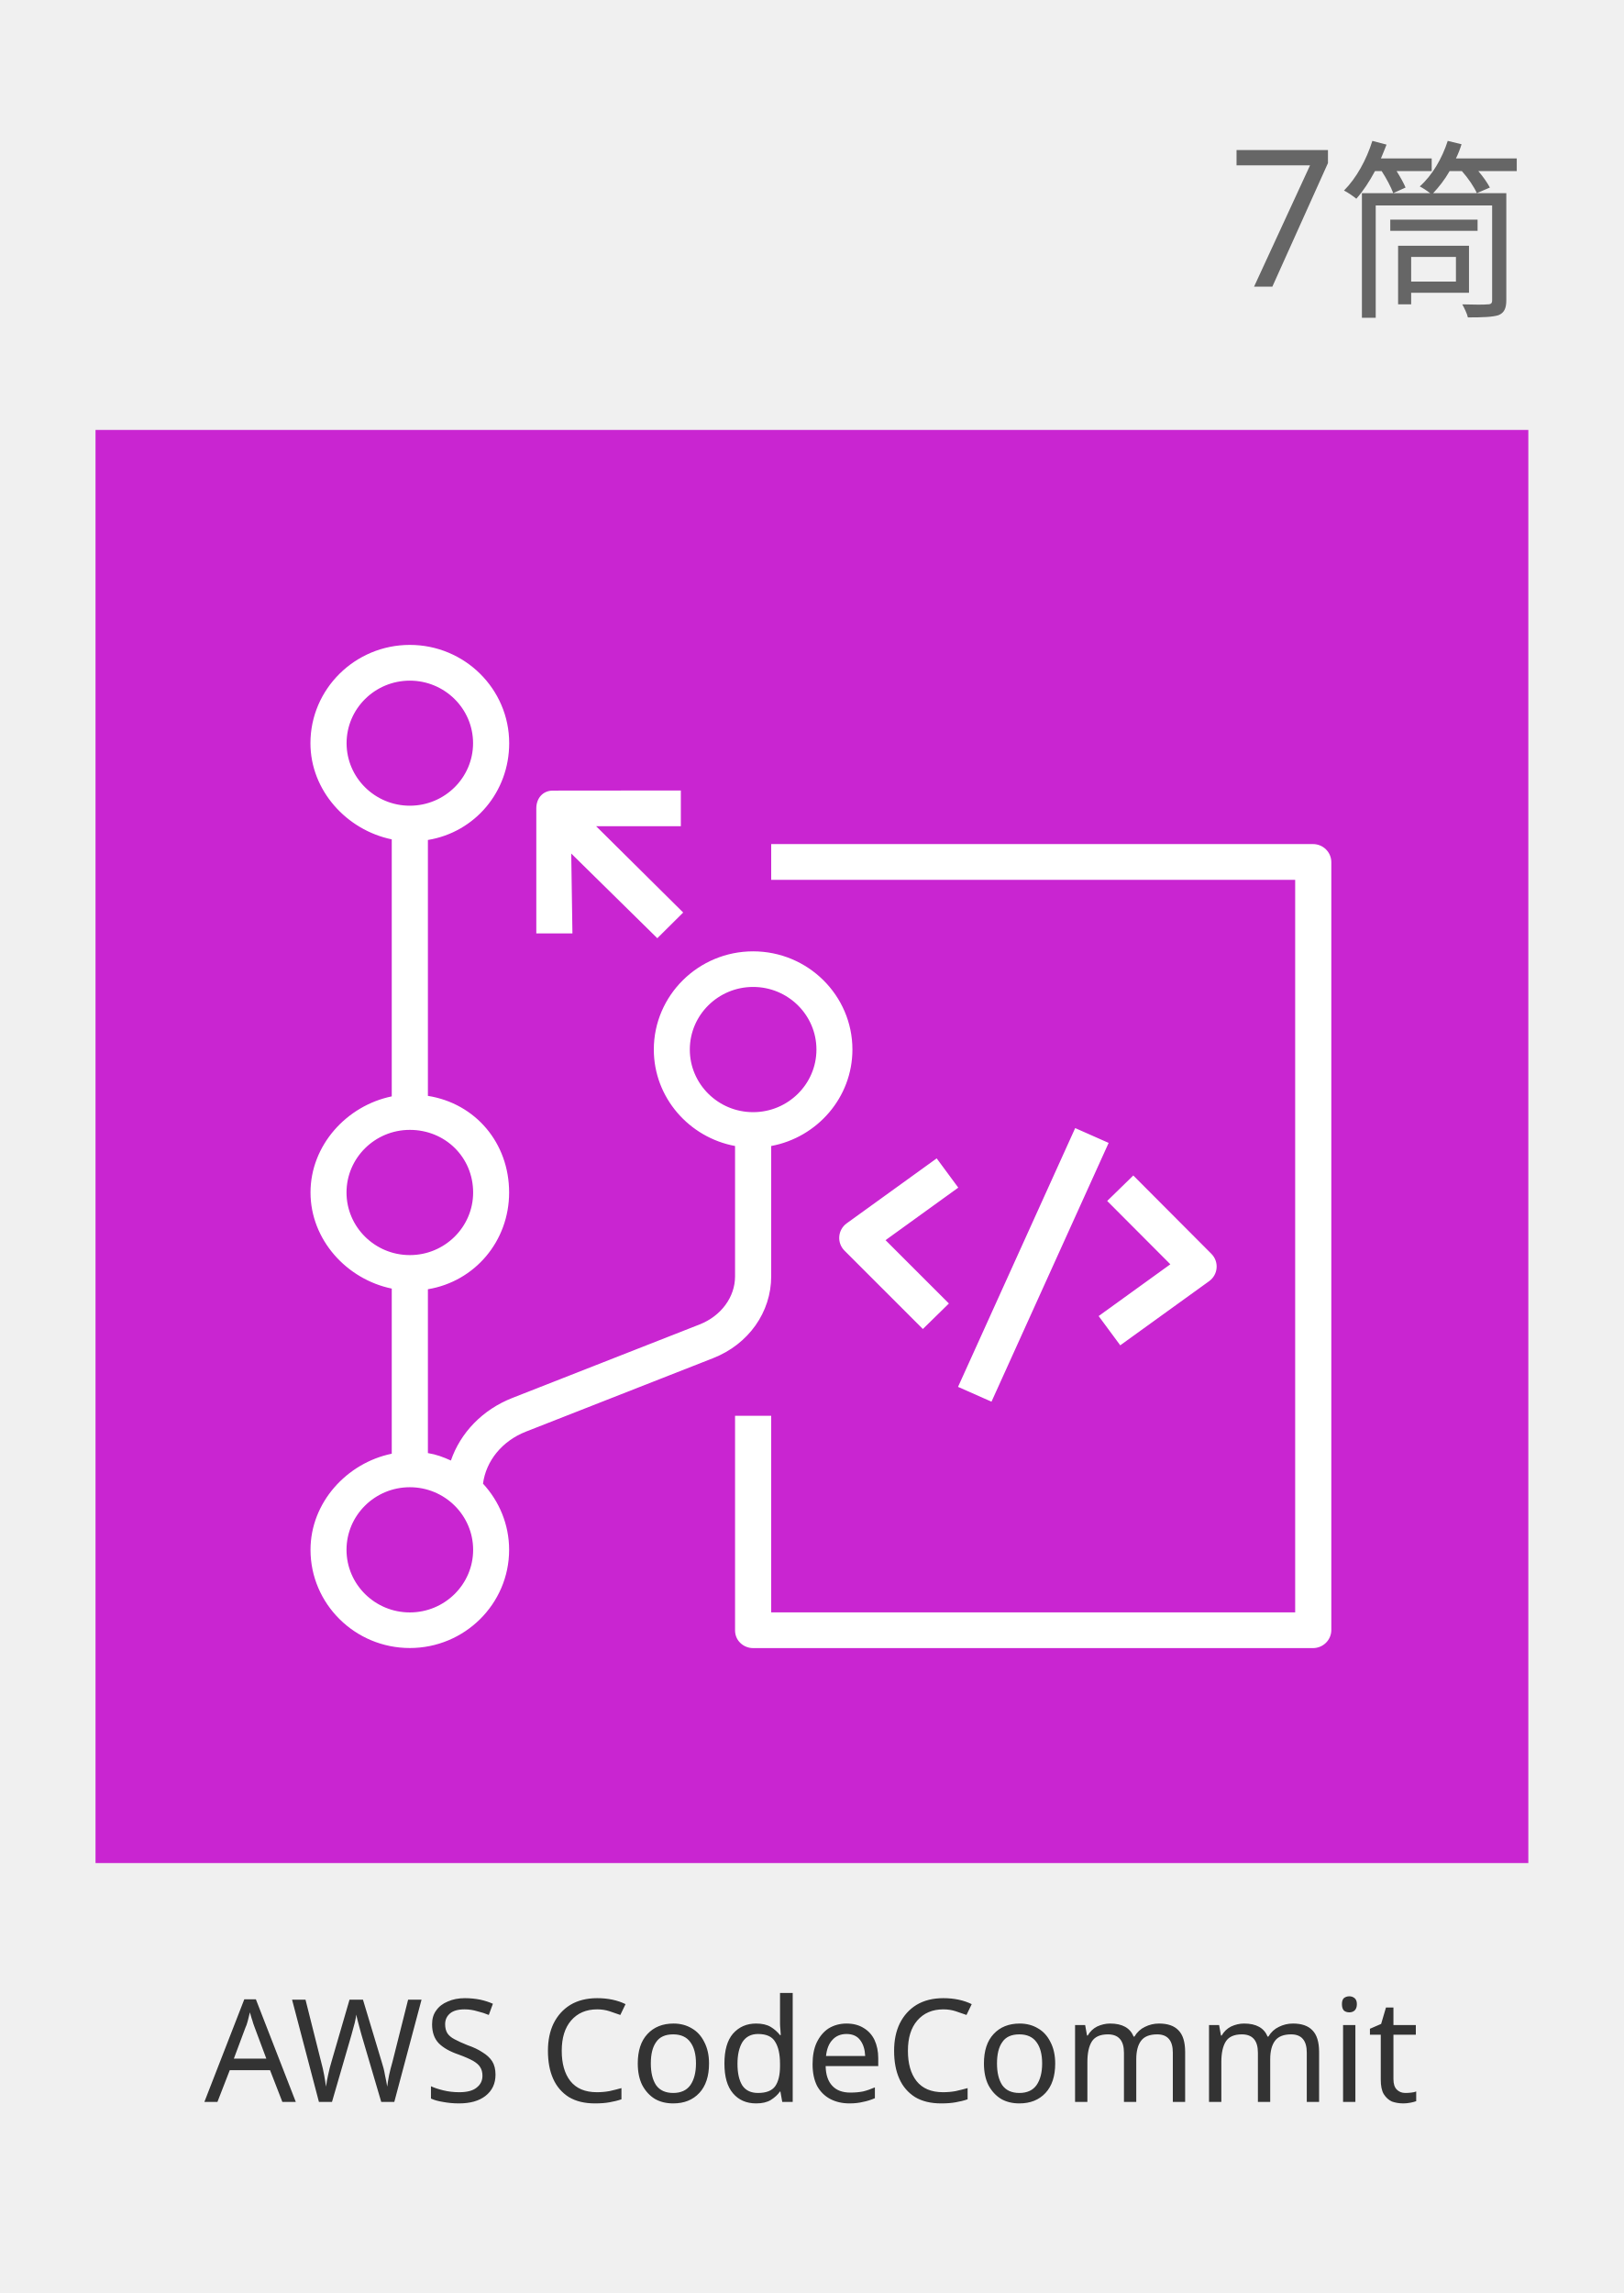
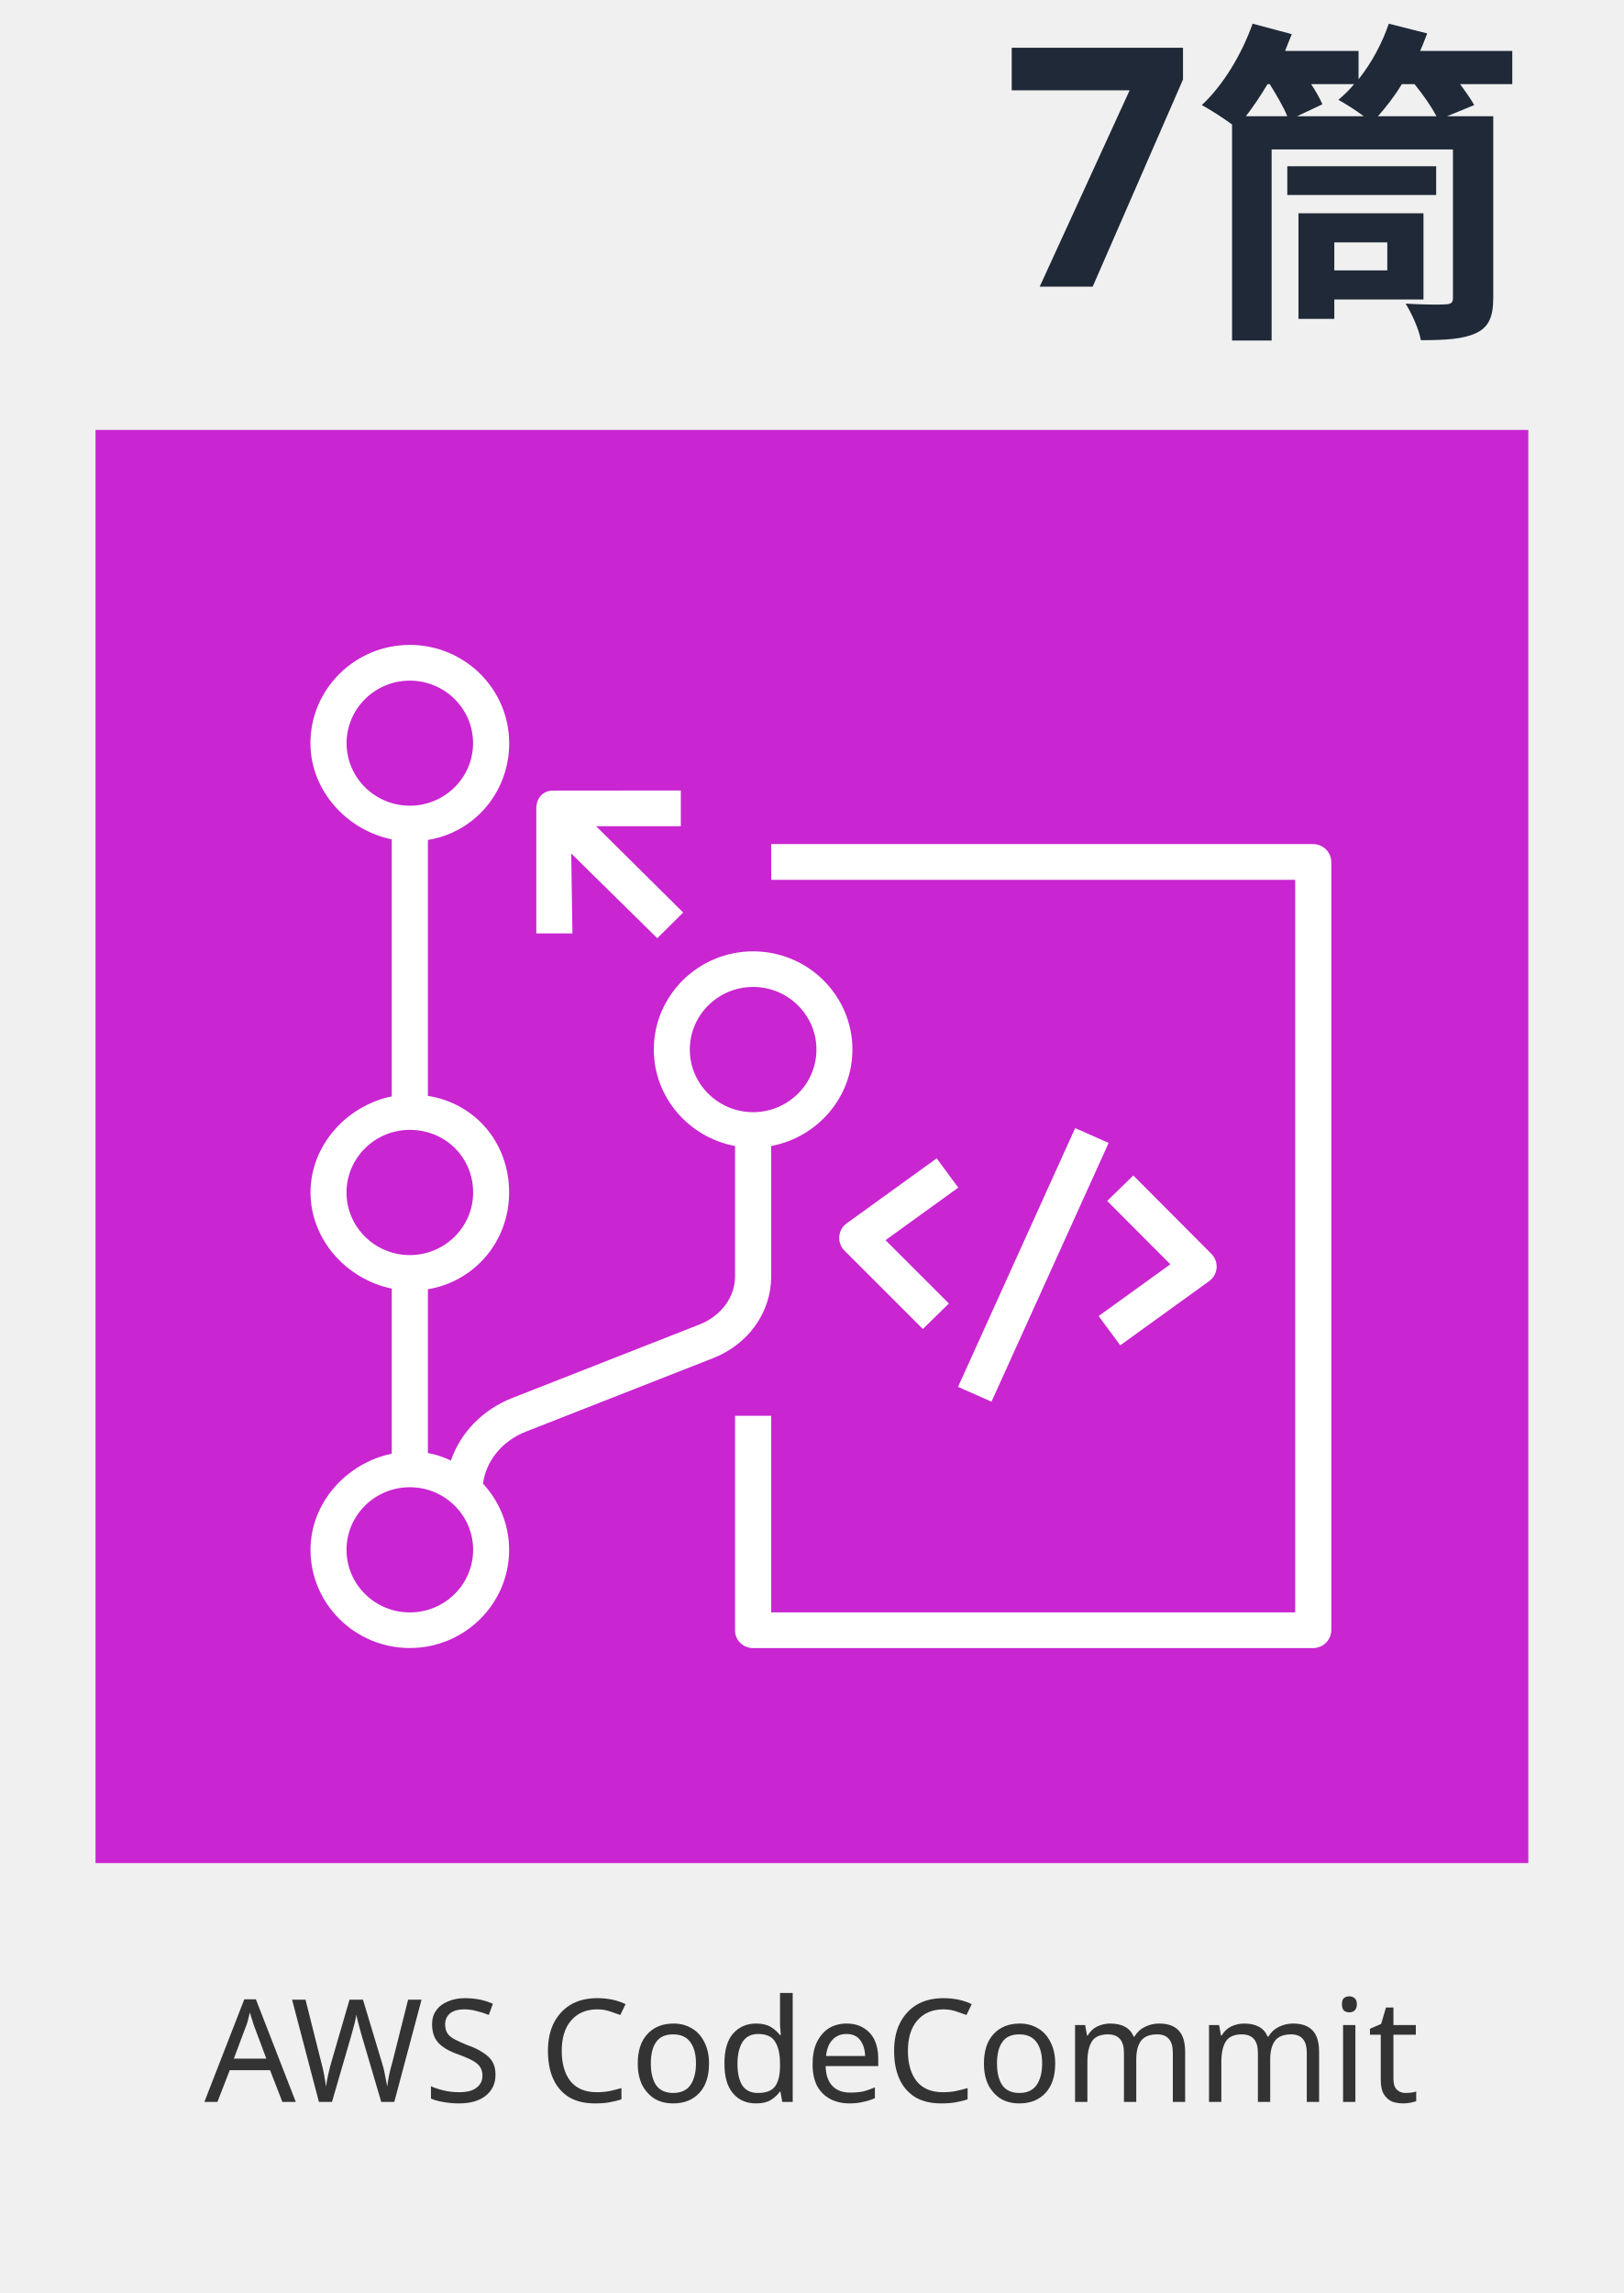
<svg xmlns="http://www.w3.org/2000/svg" width="17mm" height="24mm" viewBox="0 0 68 96">
-   <text id="tile-type-placeholder" x="64" y="12" font-family="sans-serif" font-size="8" text-anchor="end" fill="#666666">7筒</text>
+   <text id="tile-type-placeholder" x="64" y="12" font-family="sans-serif" font-size="14" text-anchor="end" font-weight="bold" fill="#1f2937">7筒</text>
  <g id="icon-placeholder" transform="translate(4, 18)">
    <g transform="translate(0.00, 0.00) scale(0.75)">
      <g id="Icon-Architecture/64/Arch_AWS-CodeCommit_64" stroke="none" stroke-width="1" fill="none" fill-rule="evenodd">
        <g id="Icon-Architecture-BG/64/Developer-Tools" fill="#C925D1">
          <rect id="Rectangle" x="0" y="0" width="80" height="80" />
        </g>
        <path d="M26.628,28.105 L24.611,28.105 L24.611,21.123 C24.611,20.565 24.971,20.133 25.537,20.133 L32.681,20.126 L32.681,22.12 L27.95,22.12 L32.812,26.939 L31.367,28.373 L26.561,23.645 L26.628,28.105 Z M54.699,38.972 L56.567,39.799 L50.026,54.245 L48.158,53.418 L54.699,38.972 Z M56.009,49.465 L60.012,46.575 L56.486,43.04 L57.944,41.618 L62.303,45.991 C62.512,46.2 62.619,46.489 62.594,46.783 C62.571,47.076 62.418,47.345 62.177,47.518 L57.215,51.098 L56.009,49.465 Z M46.966,40.663 L48.171,42.296 L44.11,45.228 L47.648,48.764 L46.194,50.188 L41.82,45.815 C41.61,45.606 41.502,45.317 41.527,45.023 C41.55,44.729 41.702,44.461 41.944,44.287 L46.966,40.663 Z M69,24.13 L69,66.988 C69,67.547 68.542,68 67.976,68 L36.717,68 C36.444,68 36.185,67.893 35.993,67.703 C35.802,67.513 35.708,67.271 35.708,67.003 L35.708,55.034 L37.726,55.034 L37.726,66.005 L66.982,66.005 L66.982,25.113 L37.726,25.113 L37.726,23.118 L67.976,23.118 C68.542,23.118 69,23.571 69,24.13 L69,24.13 Z M33.182,34.588 C33.182,32.661 34.767,31.093 36.717,31.093 C38.667,31.093 40.252,32.661 40.252,34.588 C40.252,36.515 38.667,38.083 36.717,38.083 C34.767,38.083 33.182,36.515 33.182,34.588 L33.182,34.588 Z M17.549,66.009 C15.599,66.009 14.014,64.441 14.014,62.514 C14.014,60.587 15.599,59.02 17.549,59.02 C19.499,59.02 21.084,60.587 21.084,62.514 C21.084,64.441 19.499,66.009 17.549,66.009 L17.549,66.009 Z M14.014,42.567 C14.014,40.64 15.599,39.072 17.549,39.072 C19.531,39.072 21.084,40.607 21.084,42.567 C21.084,44.494 19.499,46.062 17.549,46.062 C15.599,46.062 14.014,44.494 14.014,42.567 L14.014,42.567 Z M14.018,17.486 C14.018,15.561 15.602,13.995 17.549,13.995 C19.496,13.995 21.08,15.561 21.08,17.486 C21.08,19.41 19.496,20.976 17.549,20.976 C15.602,20.976 14.018,19.41 14.018,17.486 L14.018,17.486 Z M37.726,47.248 L37.726,39.972 C40.295,39.495 42.261,37.264 42.261,34.588 C42.261,31.566 39.774,29.106 36.717,29.106 C33.66,29.106 31.172,31.566 31.172,34.588 C31.172,37.264 33.138,39.495 35.708,39.972 L35.708,47.248 C35.708,48.411 34.922,49.466 33.728,49.934 L23.277,54.035 C21.604,54.691 20.374,55.982 19.843,57.53 C19.41,57.335 19.042,57.194 18.558,57.114 L18.558,47.968 C21.181,47.535 23.093,45.281 23.093,42.567 C23.093,39.803 21.215,37.595 18.558,37.174 L18.558,22.889 C21.184,22.458 23.097,20.201 23.097,17.486 C23.097,14.461 20.609,12 17.549,12 C14.489,12 12,14.461 12,17.486 C12,20.126 14.022,22.336 16.54,22.855 L16.54,37.202 C14.025,37.72 12.004,39.929 12.004,42.567 C12.004,45.205 14.025,47.413 16.54,47.932 L16.54,57.149 C14.025,57.668 12.004,59.876 12.004,62.514 C12.004,65.536 14.492,67.996 17.549,67.996 C20.605,67.996 23.093,65.536 23.093,62.514 C23.093,61.091 22.536,59.797 21.635,58.821 C21.802,57.55 22.701,56.437 24.032,55.916 L34.482,51.815 C36.462,51.039 37.726,49.246 37.726,47.248 L37.726,47.248 Z" id="AWS-CodeCommit_Icon_64_Squid" fill="#FFFFFF" />
      </g>
    </g>
  </g>
  <text id="service-name-placeholder" x="34" y="88" font-family="sans-serif" font-size="6" text-anchor="middle" fill="#333333">AWS CodeCommit</text>
</svg>
